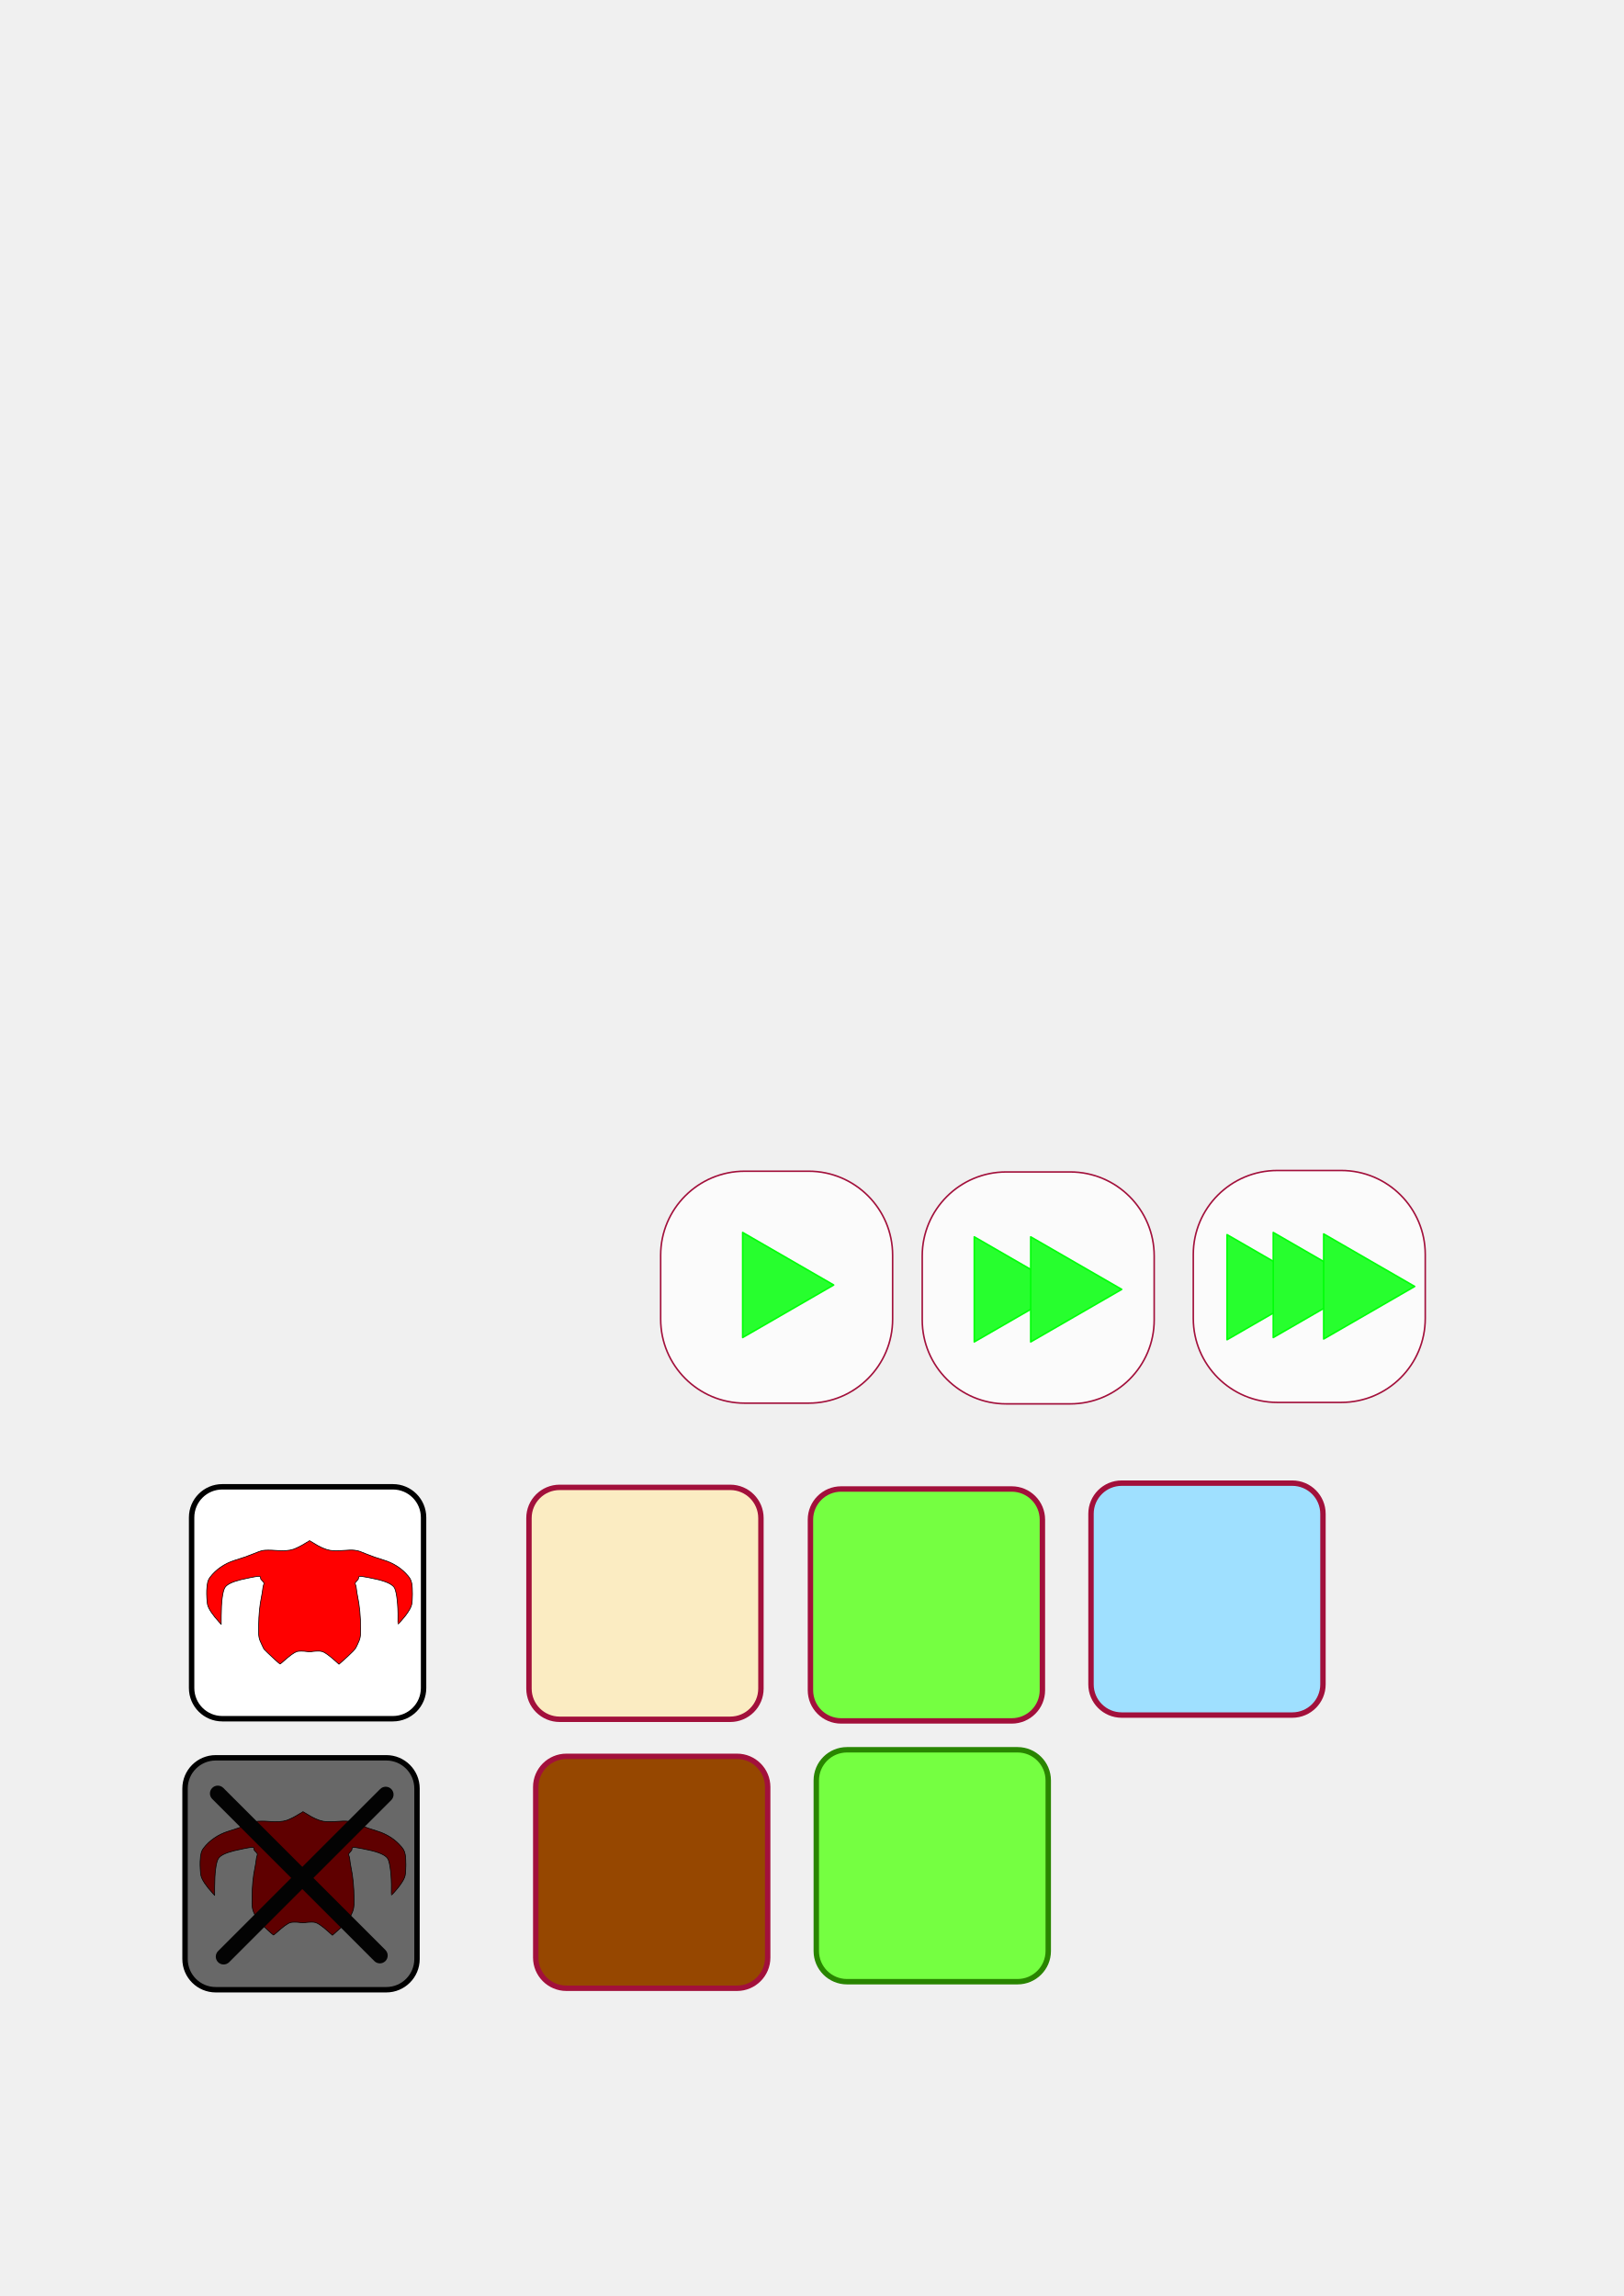
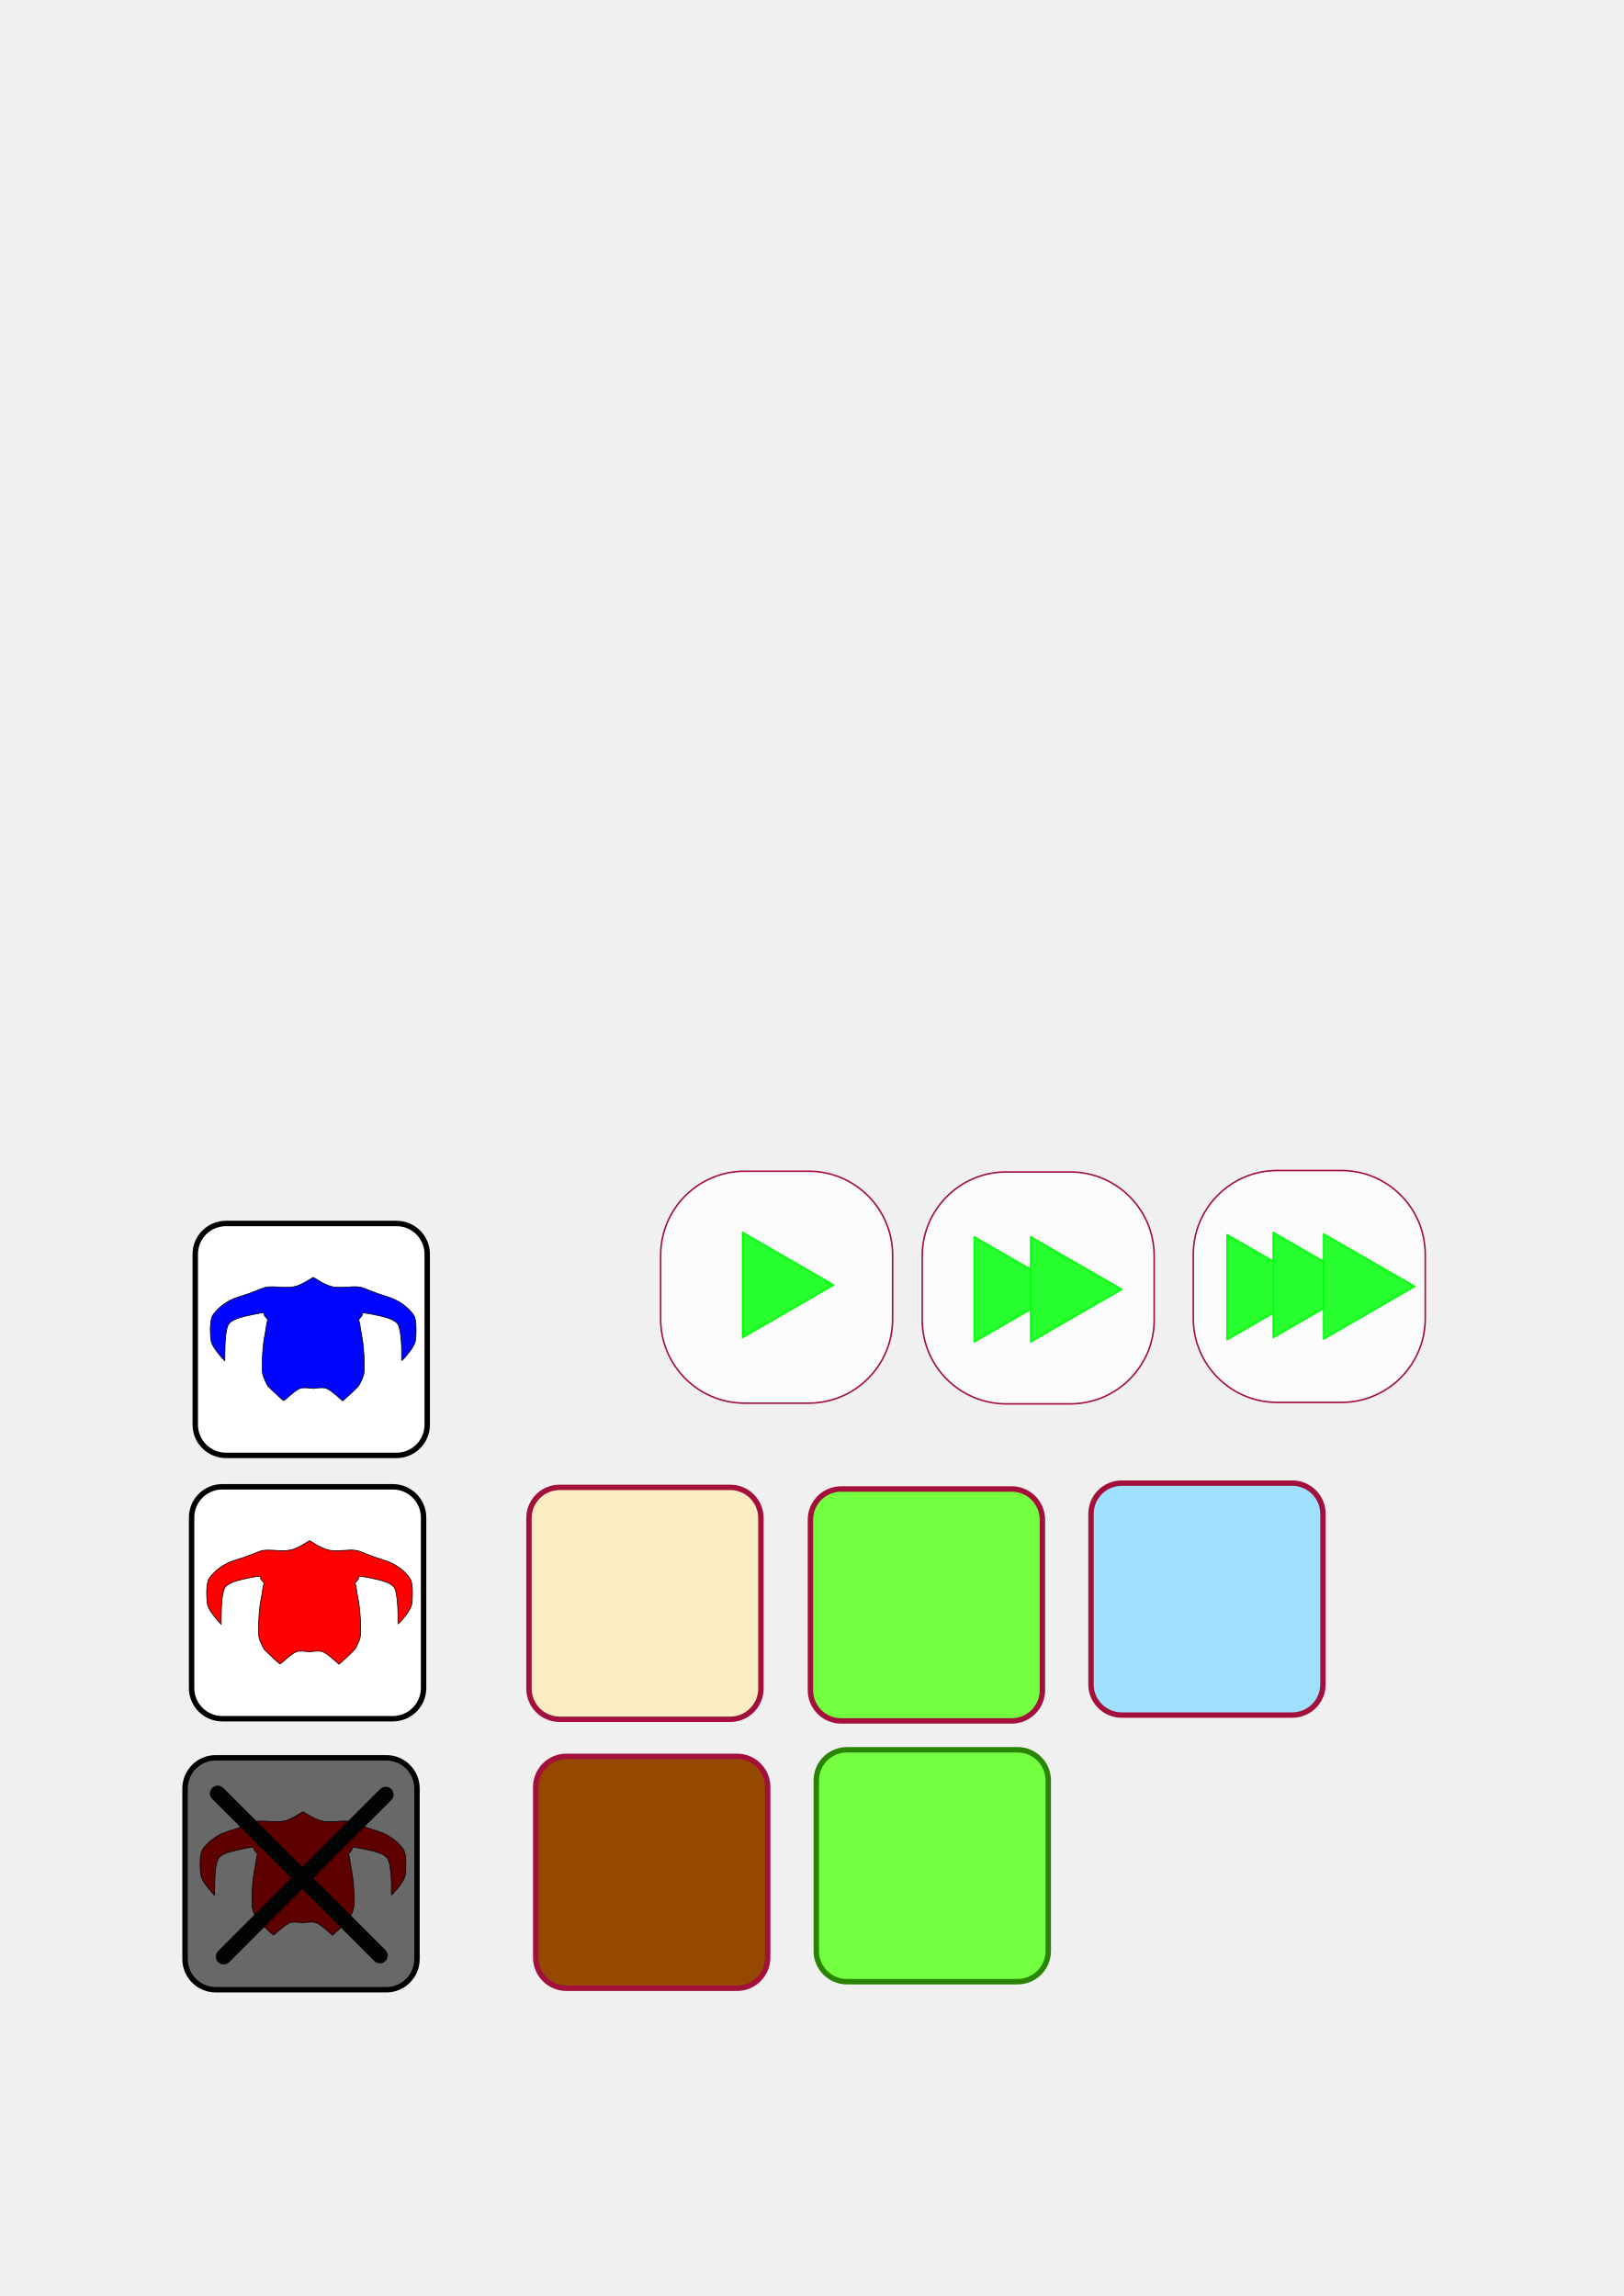
<svg xmlns="http://www.w3.org/2000/svg" width="210mm" height="297mm" viewBox="0 0 210 297" version="1.1" id="svg8">
  <defs id="defs2">
    <filter style="color-interpolation-filters:sRGB;" id="filter898">
      <feColorMatrix type="luminanceToAlpha" result="result2" id="feColorMatrix890" />
      <feComposite in2="SourceGraphic" operator="arithmetic" in="result2" k3="2" result="result4" id="feComposite892" />
      <feBlend in="result4" mode="multiply" result="result3" in2="result2" id="feBlend894" />
      <feComposite in2="SourceGraphic" operator="in" in="result3" id="feComposite896" result="fbSourceGraphic" />
      <feColorMatrix result="fbSourceGraphicAlpha" in="fbSourceGraphic" values="0 0 0 -1 0 0 0 0 -1 0 0 0 0 -1 0 0 0 0 1 0" id="feColorMatrix900" />
      <feComposite in2="fbSourceGraphic" id="feComposite902" operator="arithmetic" k1="0" k2="1" result="composite1" in="fbSourceGraphic" />
      <feColorMatrix id="feColorMatrix904" in="composite1" values="1" type="saturate" result="colormatrix1" />
      <feFlood id="feFlood906" flood-opacity="1" flood-color="rgb(158,67,0)" result="flood1" />
      <feBlend in2="colormatrix1" id="feBlend908" in="flood1" mode="multiply" result="blend1" />
      <feBlend in2="blend1" id="feBlend910" mode="screen" result="blend2" />
      <feColorMatrix id="feColorMatrix912" in="blend2" values="1" type="saturate" result="colormatrix2" />
      <feComposite in2="fbSourceGraphic" id="feComposite914" in="colormatrix2" operator="in" k2="1" result="fbSourceGraphic" />
      <feColorMatrix result="fbSourceGraphicAlpha" in="fbSourceGraphic" values="0 0 0 -1 0 0 0 0 -1 0 0 0 0 -1 0 0 0 0 1 0" id="feColorMatrix916" />
      <feComposite in2="fbSourceGraphic" id="feComposite918" operator="arithmetic" k1="7.1" k2="1.1" result="composite1" in="fbSourceGraphic" />
      <feColorMatrix id="feColorMatrix920" in="composite1" values="1" type="saturate" result="colormatrix1" />
      <feFlood id="feFlood922" flood-opacity="1" flood-color="rgb(0,0,0)" result="flood1" />
      <feBlend in2="colormatrix1" id="feBlend924" in="flood1" mode="multiply" result="blend1" />
      <feBlend in2="blend1" id="feBlend926" mode="screen" result="blend2" />
      <feColorMatrix id="feColorMatrix928" in="blend2" values="1" type="saturate" result="colormatrix2" />
      <feComposite in2="fbSourceGraphic" id="feComposite930" in="colormatrix2" operator="in" k2="1" result="composite2" />
    </filter>
  </defs>
  <g id="layer1">
    <rect id="rect3713" width="30" height="30" x="68.414" y="192.399" style="fill:#fbecc2;fill-opacity:1;stroke-width:0.7;stroke-miterlimit:4;stroke-dasharray:none;stroke:#a2103b;stroke-opacity:1;stroke-linejoin:round" ry="3.969" />
    <rect id="rect3713-3" width="30" height="30" x="24.782" y="192.325" style="fill:#ffffff;fill-opacity:1;stroke:#000000;stroke-width:0.7;stroke-linejoin:round;stroke-miterlimit:4;stroke-dasharray:none;stroke-opacity:1" ry="3.969" />
    <path style="fill:#ff0000;fill-opacity:1;stroke:#000000;stroke-width:0.088;stroke-linejoin:round;stroke-miterlimit:4;stroke-dasharray:none;stroke-opacity:1" d="m 43.342,214.832 c -0.6,-0.538 -1.116,-0.931 -1.442,-1.097 -0.184,-0.094 -0.3,-0.128 -0.501,-0.148 -0.267,-0.027 -0.911,0.012 -1.176,0.071 -0.106,0.024 -0.241,0.018 -0.501,-0.021 -0.483,-0.073 -1.107,-0.072 -1.323,0.002 -0.389,0.134 -0.917,0.524 -1.935,1.43 -0.155,0.138 -0.233,0.187 -0.267,0.167 -0.116,-0.066 -1.147,-1.002 -1.582,-1.436 l -0.475,-0.474 -0.234,-0.479 c -0.451,-0.923 -0.486,-1.112 -0.46,-2.5 0.029,-1.572 0.134,-2.629 0.377,-3.821 0.064,-0.314 0.133,-0.737 0.153,-0.939 0.02,-0.203 0.064,-0.44 0.099,-0.528 0.106,-0.27 0.09,-0.328 -0.154,-0.574 -0.193,-0.194 -0.217,-0.233 -0.217,-0.35 0,-0.206 -0.066,-0.249 -0.349,-0.226 -0.281,0.023 -1.59,0.282 -2.224,0.441 -1.145,0.287 -1.815,0.623 -2.052,1.03 -0.291,0.498 -0.463,1.848 -0.467,3.659 l -0.002,1.082 -0.211,-0.23 c -0.89,-0.969 -1.434,-1.78 -1.557,-2.322 -0.074,-0.327 -0.131,-1.321 -0.106,-1.853 0.042,-0.906 0.148,-1.32 0.433,-1.697 0.754,-0.995 1.88,-1.772 3.155,-2.175 1.32,-0.417 1.57,-0.503 2.145,-0.738 0.827,-0.338 1.202,-0.474 1.485,-0.538 0.28,-0.063 1.047,-0.069 1.702,-0.013 0.985,0.084 1.737,0.035 2.29,-0.151 0.396,-0.133 1.147,-0.516 1.622,-0.829 0.239,-0.157 0.451,-0.286 0.471,-0.286 0.02,-10e-5 0.246,0.136 0.501,0.302 0.78,0.508 1.545,0.847 2.144,0.951 0.368,0.064 1.098,0.063 2.013,-0.002 0.741,-0.053 1.041,-0.045 1.467,0.04 0.29,0.058 0.401,0.098 1.289,0.462 0.637,0.262 1.264,0.48 2.255,0.785 1.051,0.324 2.039,0.924 2.757,1.674 0.541,0.565 0.681,0.798 0.789,1.312 0.122,0.576 0.115,2.235 -0.011,2.76 -0.086,0.356 -0.308,0.76 -0.746,1.353 -0.268,0.363 -0.963,1.153 -1.016,1.153 -0.015,0 -0.02,-0.35 -0.011,-0.777 0.033,-1.585 -0.156,-3.292 -0.428,-3.853 -0.216,-0.447 -0.931,-0.817 -2.153,-1.115 -0.621,-0.152 -1.898,-0.403 -2.164,-0.426 -0.278,-0.024 -0.359,0.028 -0.359,0.231 0,0.114 -0.027,0.158 -0.217,0.361 -0.242,0.257 -0.255,0.307 -0.149,0.545 0.043,0.097 0.08,0.29 0.102,0.53 0.019,0.208 0.077,0.58 0.13,0.828 0.273,1.3 0.405,2.665 0.412,4.276 0.005,1.064 -0.046,1.304 -0.46,2.157 -0.196,0.403 -0.238,0.464 -0.552,0.793 -0.311,0.325 -0.89,0.865 -1.537,1.43 l -0.251,0.219 z" id="path955" />
    <rect id="rect3713-36" width="30" height="30" x="104.818" y="192.609" style="fill:#75ff41;fill-opacity:1;stroke:#a2103b;stroke-width:0.7;stroke-linejoin:round;stroke-miterlimit:4;stroke-dasharray:none;stroke-opacity:1" ry="3.969" />
    <rect id="rect3713-36-7" width="30" height="30" x="141.104" y="191.853" style="fill:#9fe0ff;fill-opacity:1;stroke:#a2103b;stroke-width:0.7;stroke-linejoin:round;stroke-miterlimit:4;stroke-dasharray:none;stroke-opacity:1" ry="3.969" />
    <rect id="rect3713-36-7-5" width="30" height="30" x="69.289" y="227.193" style="fill:#964700;fill-opacity:1;stroke:#a2103b;stroke-width:0.7;stroke-linejoin:round;stroke-miterlimit:4;stroke-dasharray:none;stroke-opacity:1" ry="3.969" />
    <rect id="rect3713-36-7-3" width="30" height="30" x="85.447" y="151.504" style="fill:#fbfbfb;fill-opacity:1;stroke:#a2103b;stroke-width:0.2;stroke-linejoin:round;stroke-miterlimit:4;stroke-dasharray:none;stroke-opacity:1" ry="10.867" />
    <path style="fill:#27ff2e;fill-opacity:1;stroke:#00ff09;stroke-width:0.2;stroke-linejoin:round;stroke-miterlimit:4;stroke-dasharray:none;stroke-opacity:1" id="path896" d="m 107.823,166.22 -11.772,6.797 v -13.593 z" />
    <rect id="rect3713-36-7-3-5" width="30" height="30" x="119.276" y="151.598" style="fill:#fbfbfb;fill-opacity:1;stroke:#a2103b;stroke-width:0.2;stroke-linejoin:round;stroke-miterlimit:4;stroke-dasharray:none;stroke-opacity:1" ry="10.867" />
    <path style="fill:#27ff2e;fill-opacity:1;stroke:#00ff09;stroke-width:0.2;stroke-linejoin:round;stroke-miterlimit:4;stroke-dasharray:none;stroke-opacity:1" id="path896-6" d="m 137.777,166.787 -11.772,6.797 v -13.593 z" />
    <path style="fill:#27ff2e;fill-opacity:1;stroke:#00ff09;stroke-width:0.2;stroke-linejoin:round;stroke-miterlimit:4;stroke-dasharray:none;stroke-opacity:1" id="path896-6-2" d="m 145.076,166.787 -11.772,6.797 v -13.593 z" />
    <rect id="rect3713-36-7-3-5-9" width="30" height="30" x="154.333" y="151.409" style="fill:#fbfbfb;fill-opacity:1;stroke:#a2103b;stroke-width:0.2;stroke-linejoin:round;stroke-miterlimit:4;stroke-dasharray:none;stroke-opacity:1" ry="10.867" />
    <path style="fill:#27ff2e;fill-opacity:1;stroke:#00ff09;stroke-width:0.2;stroke-linejoin:round;stroke-miterlimit:4;stroke-dasharray:none;stroke-opacity:1" id="path896-6-1" d="m 170.472,166.504 -11.772,6.797 v -13.593 z" />
    <path style="fill:#27ff2e;fill-opacity:1;stroke:#00ff09;stroke-width:0.2;stroke-linejoin:round;stroke-miterlimit:4;stroke-dasharray:none;stroke-opacity:1" id="path896-6-2-2" d="m 176.448,166.22 -11.772,6.797 v -13.593 z" />
    <path style="fill:#27ff2e;fill-opacity:1;stroke:#00ff09;stroke-width:0.2;stroke-linejoin:round;stroke-miterlimit:4;stroke-dasharray:none;stroke-opacity:1" id="path896-6-2-2-7" d="m 182.968,166.409 -11.772,6.797 v -13.593 z" />
    <rect id="rect3713-3-3" width="30" height="30" x="23.932" y="227.382" style="fill:#686868;fill-opacity:1;stroke:#000000;stroke-width:0.7;stroke-linejoin:round;stroke-miterlimit:4;stroke-dasharray:none;stroke-opacity:1" ry="3.969" />
    <path style="fill:#5f0000;fill-opacity:1;stroke:#000000;stroke-width:0.088;stroke-linejoin:round;stroke-miterlimit:4;stroke-dasharray:none;stroke-opacity:1" d="m 42.492,249.889 c -0.6,-0.538 -1.116,-0.931 -1.442,-1.097 -0.184,-0.094 -0.3,-0.128 -0.501,-0.148 -0.267,-0.027 -0.911,0.012 -1.176,0.071 -0.106,0.024 -0.241,0.018 -0.501,-0.021 -0.483,-0.073 -1.107,-0.072 -1.323,0.002 -0.389,0.134 -0.917,0.524 -1.935,1.43 -0.155,0.138 -0.233,0.187 -0.267,0.167 -0.116,-0.066 -1.147,-1.002 -1.582,-1.436 l -0.475,-0.474 -0.234,-0.479 c -0.451,-0.923 -0.486,-1.112 -0.46,-2.5 0.029,-1.572 0.134,-2.629 0.377,-3.821 0.064,-0.314 0.133,-0.737 0.153,-0.939 0.02,-0.203 0.064,-0.44 0.099,-0.528 0.106,-0.27 0.09,-0.328 -0.154,-0.574 -0.193,-0.194 -0.217,-0.233 -0.217,-0.35 0,-0.206 -0.066,-0.249 -0.349,-0.226 -0.281,0.023 -1.59,0.282 -2.224,0.441 -1.145,0.287 -1.815,0.623 -2.052,1.03 -0.291,0.498 -0.463,1.848 -0.467,3.659 l -0.002,1.082 -0.211,-0.23 c -0.89,-0.969 -1.434,-1.78 -1.557,-2.322 -0.074,-0.327 -0.131,-1.321 -0.106,-1.853 0.042,-0.906 0.148,-1.32 0.433,-1.697 0.754,-0.995 1.88,-1.772 3.155,-2.175 1.32,-0.417 1.57,-0.503 2.145,-0.738 0.827,-0.338 1.202,-0.474 1.485,-0.538 0.28,-0.063 1.047,-0.069 1.702,-0.013 0.985,0.084 1.737,0.035 2.29,-0.151 0.396,-0.133 1.147,-0.516 1.622,-0.829 0.239,-0.157 0.451,-0.286 0.471,-0.286 0.02,-1e-4 0.246,0.136 0.501,0.302 0.78,0.508 1.545,0.847 2.144,0.951 0.368,0.064 1.098,0.063 2.013,-0.002 0.741,-0.053 1.041,-0.045 1.467,0.04 0.29,0.058 0.401,0.098 1.289,0.462 0.637,0.262 1.264,0.48 2.255,0.785 1.051,0.324 2.039,0.924 2.757,1.674 0.541,0.565 0.681,0.798 0.789,1.312 0.122,0.576 0.115,2.235 -0.011,2.76 -0.086,0.356 -0.308,0.76 -0.746,1.353 -0.268,0.363 -0.963,1.153 -1.016,1.153 -0.015,0 -0.02,-0.35 -0.011,-0.777 0.033,-1.585 -0.156,-3.292 -0.428,-3.853 -0.216,-0.447 -0.931,-0.817 -2.153,-1.115 -0.621,-0.152 -1.898,-0.403 -2.164,-0.426 -0.278,-0.024 -0.359,0.028 -0.359,0.231 0,0.114 -0.027,0.158 -0.217,0.361 -0.242,0.257 -0.255,0.307 -0.149,0.545 0.043,0.097 0.08,0.29 0.102,0.53 0.019,0.208 0.077,0.58 0.13,0.828 0.273,1.3 0.405,2.665 0.412,4.276 0.005,1.064 -0.046,1.304 -0.46,2.157 -0.196,0.403 -0.238,0.464 -0.552,0.793 -0.311,0.325 -0.89,0.865 -1.537,1.43 l -0.251,0.219 z" id="path955-6" />
    <rect style="fill:#030303;fill-opacity:1;stroke:none;stroke-width:0.159;stroke-linejoin:round;stroke-miterlimit:4;stroke-dasharray:none;stroke-opacity:1" id="rect866" width="2.027" height="31.676" x="198.407" y="127.857" ry="1.013" transform="rotate(45)" />
    <rect style="fill:#030303;fill-opacity:1;stroke:none;stroke-width:0.159;stroke-linejoin:round;stroke-miterlimit:4;stroke-dasharray:none;stroke-opacity:1" id="rect866-7" width="2.027" height="31.676" x="143.115" y="-214.623" ry="1.013" transform="rotate(135)" />
    <rect id="rect3713-36-3" width="30" height="30" x="105.574" y="226.343" style="fill:#75ff41;fill-opacity:1;stroke:#298500;stroke-width:0.7;stroke-linejoin:round;stroke-miterlimit:4;stroke-dasharray:none;stroke-opacity:1" ry="3.969" />
+     <rect id="rect3713-3-36" width="30" height="30" x="25.254" y="158.262" style="fill:#ffffff;fill-opacity:1;stroke:#000000;stroke-width:0.7;stroke-linejoin:round;stroke-miterlimit:4;stroke-dasharray:none;stroke-opacity:1" ry="3.969" />
+     <path style="fill:#0005ff;fill-opacity:1;stroke:#000000;stroke-width:0.088;stroke-linejoin:round;stroke-miterlimit:4;stroke-dasharray:none;stroke-opacity:1" d="m 43.815,180.768 c -0.6,-0.538 -1.116,-0.931 -1.442,-1.097 -0.184,-0.094 -0.3,-0.128 -0.501,-0.148 -0.267,-0.027 -0.911,0.012 -1.176,0.071 -0.106,0.024 -0.241,0.018 -0.501,-0.021 -0.483,-0.073 -1.107,-0.072 -1.323,0.002 -0.389,0.134 -0.917,0.524 -1.935,1.43 -0.155,0.138 -0.233,0.187 -0.267,0.167 -0.116,-0.066 -1.147,-1.002 -1.582,-1.436 l -0.475,-0.474 -0.234,-0.479 c -0.451,-0.923 -0.486,-1.112 -0.46,-2.5 0.029,-1.572 0.134,-2.629 0.377,-3.821 0.064,-0.314 0.133,-0.737 0.153,-0.939 0.02,-0.203 0.064,-0.44 0.099,-0.528 0.106,-0.27 0.09,-0.328 -0.154,-0.574 -0.193,-0.194 -0.217,-0.233 -0.217,-0.35 0,-0.206 -0.066,-0.249 -0.349,-0.226 -0.281,0.023 -1.59,0.282 -2.224,0.441 -1.145,0.287 -1.815,0.623 -2.052,1.03 -0.291,0.498 -0.463,1.848 -0.467,3.659 l -0.002,1.082 -0.211,-0.23 c -0.89,-0.969 -1.434,-1.78 -1.557,-2.322 -0.074,-0.327 -0.131,-1.321 -0.106,-1.853 0.042,-0.906 0.148,-1.32 0.433,-1.697 0.754,-0.995 1.88,-1.772 3.155,-2.175 1.32,-0.417 1.57,-0.503 2.145,-0.738 0.827,-0.338 1.202,-0.474 1.485,-0.538 0.28,-0.063 1.047,-0.069 1.702,-0.013 0.985,0.084 1.737,0.035 2.29,-0.151 0.396,-0.133 1.147,-0.516 1.622,-0.829 0.239,-0.157 0.451,-0.286 0.471,-0.286 0.02,-1e-4 0.246,0.136 0.501,0.302 0.78,0.508 1.545,0.847 2.144,0.951 0.368,0.064 1.098,0.063 2.013,-0.002 0.741,-0.053 1.041,-0.045 1.467,0.04 0.29,0.058 0.401,0.098 1.289,0.462 0.637,0.262 1.264,0.48 2.255,0.785 1.051,0.324 2.039,0.924 2.757,1.674 0.541,0.565 0.681,0.798 0.789,1.312 0.122,0.576 0.115,2.235 -0.011,2.76 -0.086,0.356 -0.308,0.76 -0.746,1.353 -0.268,0.363 -0.963,1.153 -1.016,1.153 -0.015,0 -0.02,-0.35 -0.011,-0.777 0.033,-1.585 -0.156,-3.292 -0.428,-3.853 -0.216,-0.447 -0.931,-0.817 -2.153,-1.115 -0.621,-0.152 -1.898,-0.403 -2.164,-0.426 -0.278,-0.024 -0.359,0.028 -0.359,0.231 0,0.114 -0.027,0.158 -0.217,0.361 -0.242,0.257 -0.255,0.307 -0.149,0.545 0.043,0.097 0.08,0.29 0.102,0.53 0.019,0.208 0.077,0.58 0.13,0.828 0.273,1.3 0.405,2.665 0.412,4.276 0.005,1.064 -0.046,1.304 -0.46,2.157 -0.196,0.403 -0.238,0.464 -0.552,0.793 -0.311,0.325 -0.89,0.865 -1.537,1.43 l -0.251,0.219 z" id="path955-7" />
  </g>
</svg>
